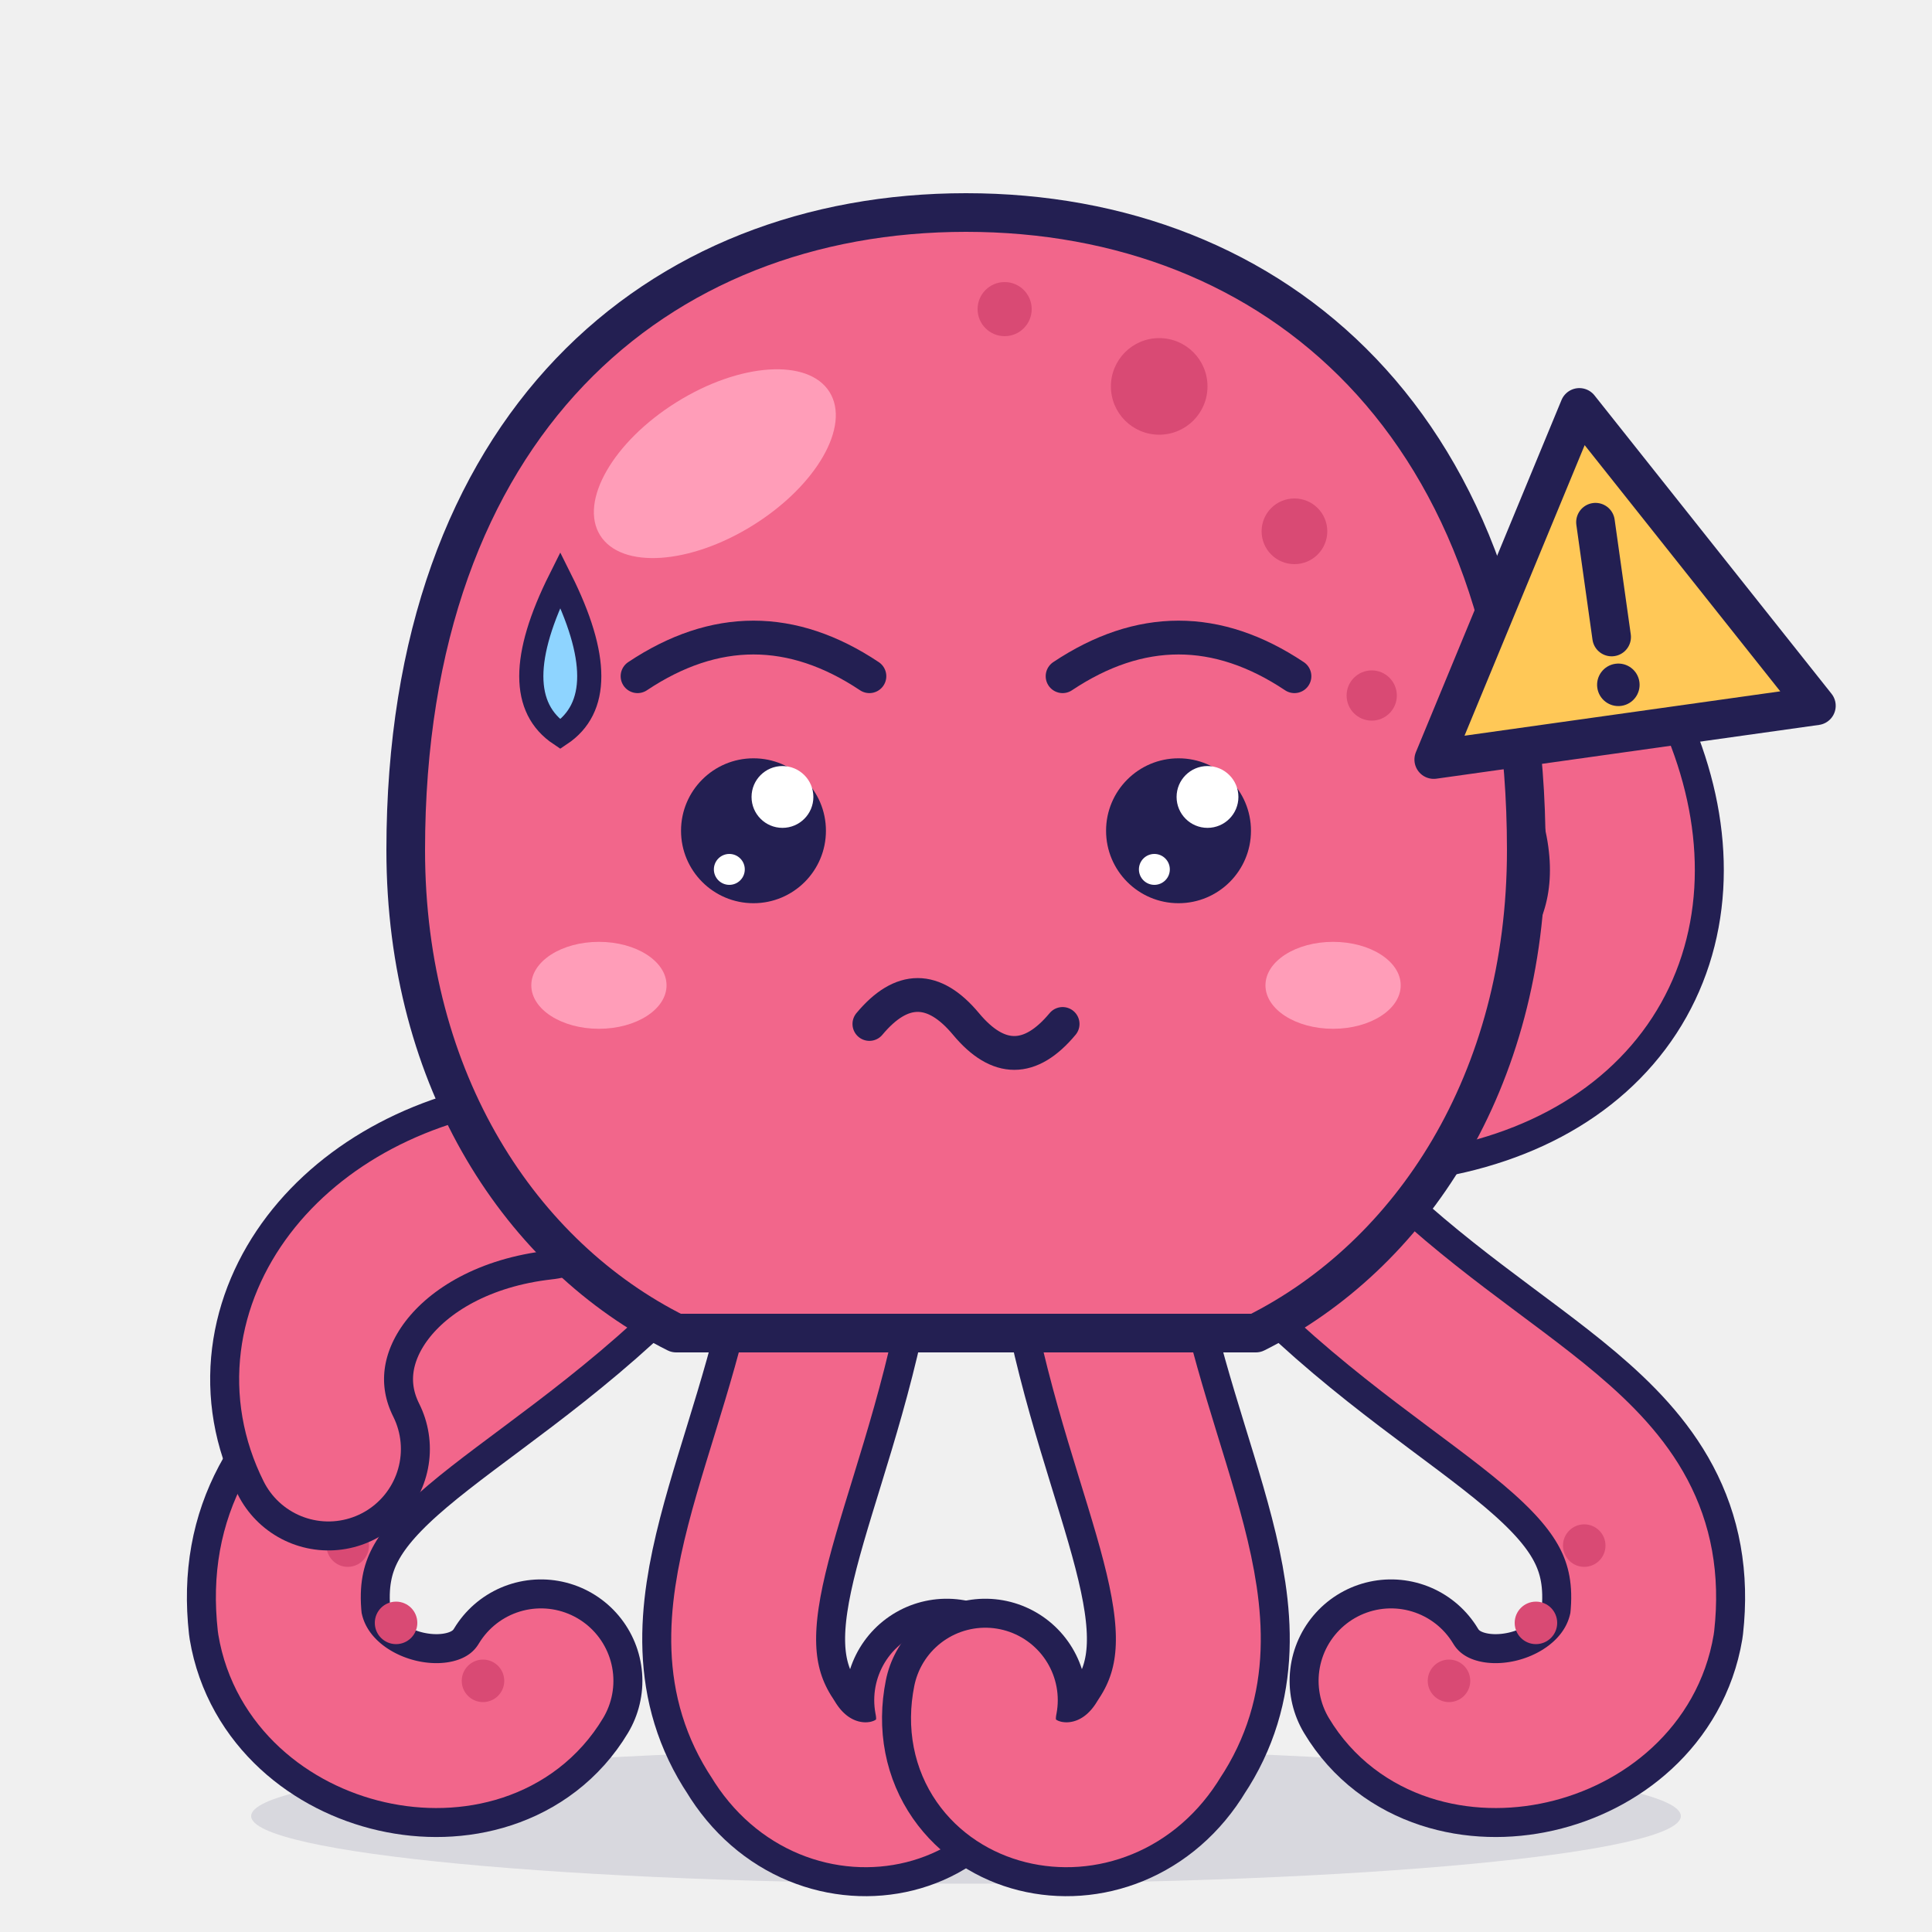
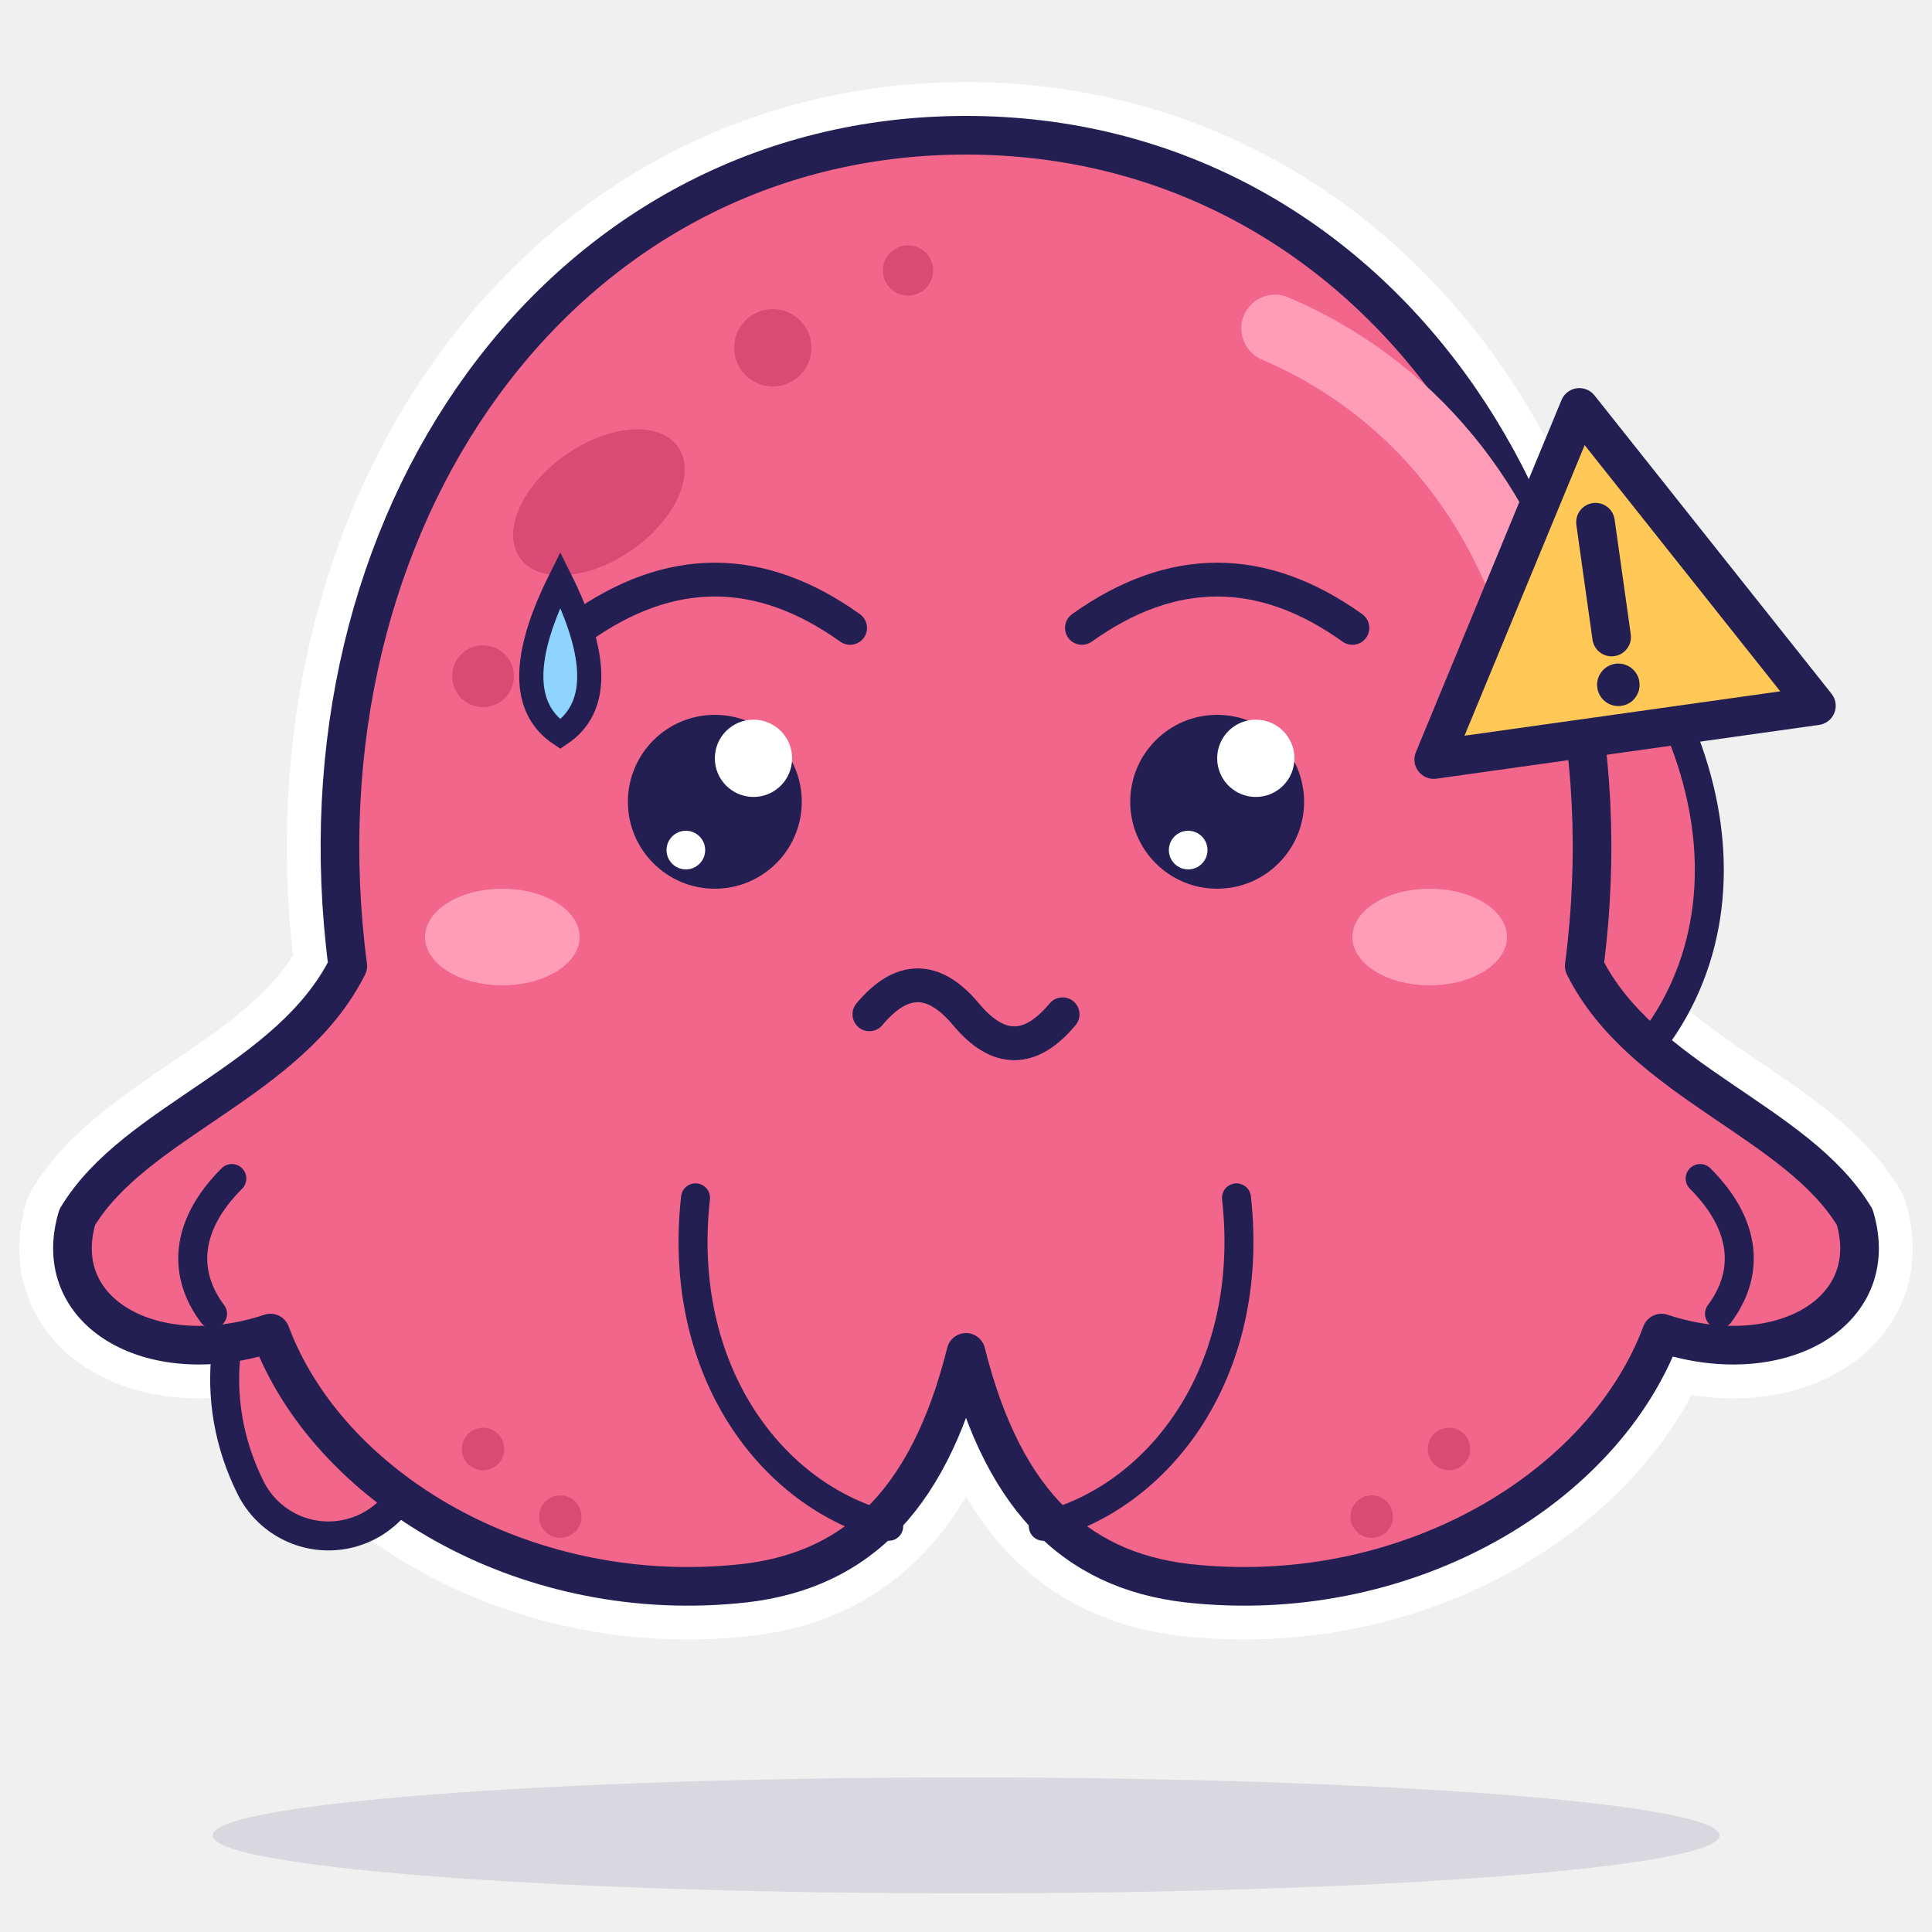
<svg xmlns="http://www.w3.org/2000/svg" viewBox="0 0 200 200" role="img" aria-label="Pouple the octopus">
-   <ellipse cx="100" cy="188" rx="74" ry="7" fill="#231F52" opacity=".12" />
-   <path d="M64 128 C46 146 28 150 30 168 C32 180 50 184 56 174" fill="none" stroke="#231F52" stroke-width="21" stroke-linecap="round" stroke-linejoin="round" />
-   <path d="M64 128 C46 146 28 150 30 168 C32 180 50 184 56 174" fill="none" stroke="#F2668B" stroke-width="15" stroke-linecap="round" stroke-linejoin="round" />
-   <path d="M86 132 C82 154 72 168 80 180 C86 190 100 186 98 176" fill="none" stroke="#231F52" stroke-width="21" stroke-linecap="round" stroke-linejoin="round" />
-   <path d="M86 132 C82 154 72 168 80 180 C86 190 100 186 98 176" fill="none" stroke="#F2668B" stroke-width="15" stroke-linecap="round" stroke-linejoin="round" />
-   <path d="M114 132 C118 154 128 168 120 180 C114 190 100 186 102 176" fill="none" stroke="#231F52" stroke-width="21" stroke-linecap="round" stroke-linejoin="round" />
-   <path d="M114 132 C118 154 128 168 120 180 C114 190 100 186 102 176" fill="none" stroke="#F2668B" stroke-width="15" stroke-linecap="round" stroke-linejoin="round" />
-   <path d="M136 128 C154 146 172 150 170 168 C168 180 150 184 144 174" fill="none" stroke="#231F52" stroke-width="21" stroke-linecap="round" stroke-linejoin="round" />
-   <path d="M136 128 C154 146 172 150 170 168 C168 180 150 184 144 174" fill="none" stroke="#F2668B" stroke-width="15" stroke-linecap="round" stroke-linejoin="round" />
-   <circle cx="36" cy="160" r="2.2" fill="#D94A74" />
-   <circle cx="41" cy="168" r="2.2" fill="#D94A74" />
-   <circle cx="50" cy="174" r="2.2" fill="#D94A74" />
-   <circle cx="164" cy="160" r="2.2" fill="#D94A74" />
-   <circle cx="159" cy="168" r="2.2" fill="#D94A74" />
-   <circle cx="150" cy="174" r="2.2" fill="#D94A74" />
+   <ellipse cx="100" cy="190" rx="78" ry="6" fill="#231F52" opacity=".12" />
+   <path d="M36 100 C30 54 58 14 100 14 C142 14 170 54 164 100 C170 112 186 116 192 126 C195 136 184 142 172 138 C166 154 146 166 124 164 C112 163 104 156 100 140 C96 156 88 163 76 164 C54 166 34 154 28 138 C16 142 5 136 8 126 C14 116 30 112 36 100 Z" fill="#fff" stroke="#fff" stroke-width="11" stroke-linejoin="round" />
  <path d="M144 112 C164 110 172 96 166 80" fill="none" stroke="#231F52" stroke-width="21" stroke-linecap="round" stroke-linejoin="round" />
  <path d="M144 112 C164 110 172 96 166 80" fill="none" stroke="#F2668B" stroke-width="15" stroke-linecap="round" stroke-linejoin="round" />
  <path d="M56 122 C38 124 28 138 34 150" fill="none" stroke="#231F52" stroke-width="21" stroke-linecap="round" stroke-linejoin="round" />
  <path d="M56 122 C38 124 28 138 34 150" fill="none" stroke="#F2668B" stroke-width="15" stroke-linecap="round" stroke-linejoin="round" />
-   <path d="M42 88 C42 44 68 22 100 22 C132 22 158 44 158 88 C158 112 146 130 130 138 L70 138 C54 130 42 112 42 88 Z" fill="#F2668B" stroke="#231F52" stroke-width="4" stroke-linejoin="round" />
-   <ellipse cx="74" cy="48" rx="14" ry="7.5" transform="rotate(-32 74 48)" fill="#FF9DB8" />
-   <circle cx="120" cy="40" r="5" fill="#D94A74" />
-   <circle cx="134" cy="55" r="3.4" fill="#D94A74" />
-   <circle cx="104" cy="32" r="2.8" fill="#D94A74" />
-   <circle cx="142" cy="72" r="2.6" fill="#D94A74" />
-   <ellipse cx="62" cy="102" rx="7" ry="4.5" fill="#FF9DB8" />
-   <ellipse cx="138" cy="102" rx="7" ry="4.5" fill="#FF9DB8" />
-   <circle cx="78" cy="86" r="7.5" fill="#231F52" />
-   <circle cx="122" cy="86" r="7.5" fill="#231F52" />
-   <circle cx="81" cy="82.5" r="3.2" fill="#fff" />
-   <circle cx="125" cy="82.5" r="3.2" fill="#fff" />
-   <circle cx="75.5" cy="90" r="1.6" fill="#fff" />
-   <circle cx="119.5" cy="90" r="1.6" fill="#fff" />
-   <path d="M66 70 Q78 62 90 70" fill="none" stroke="#231F52" stroke-width="3.5" stroke-linecap="round" />
-   <path d="M110 70 Q122 62 134 70" fill="none" stroke="#231F52" stroke-width="3.5" stroke-linecap="round" />
-   <path d="M90 106 Q95 100 100 106 T110 106" fill="none" stroke="#231F52" stroke-width="3.5" stroke-linecap="round" />
+   <path d="M36 100 C30 54 58 14 100 14 C142 14 170 54 164 100 C170 112 186 116 192 126 C195 136 184 142 172 138 C166 154 146 166 124 164 C112 163 104 156 100 140 C96 156 88 163 76 164 C54 166 34 154 28 138 C16 142 5 136 8 126 C14 116 30 112 36 100 Z" fill="#F2668B" stroke="#231F52" stroke-width="4" stroke-linejoin="round" />
+   <path d="M128 124 C130 142 120 155 108 158" fill="none" stroke="#231F52" stroke-width="3" stroke-linecap="round" />
+   <path d="M72 124 C70 142 80 155 92 158" fill="none" stroke="#231F52" stroke-width="3" stroke-linecap="round" />
+   <path d="M176 122 C181 127 181 132 178 136" fill="none" stroke="#231F52" stroke-width="3" stroke-linecap="round" />
+   <path d="M24 122 C19 127 19 132 22 136" fill="none" stroke="#231F52" stroke-width="3" stroke-linecap="round" />
+   <path d="M132 34 C146 40 156 52 160 68" fill="none" stroke="#FF9DB8" stroke-width="7" stroke-linecap="round" />
+   <ellipse cx="62" cy="52" rx="10" ry="6" transform="rotate(-35 62 52)" fill="#D94A74" />
+   <circle cx="80" cy="36" r="4" fill="#D94A74" />
+   <circle cx="50" cy="70" r="3.2" fill="#D94A74" />
+   <circle cx="94" cy="28" r="2.6" fill="#D94A74" />
+   <circle cx="150" cy="150" r="2.2" fill="#D94A74" />
+   <circle cx="142" cy="157" r="2.2" fill="#D94A74" />
+   <circle cx="50" cy="150" r="2.2" fill="#D94A74" />
+   <circle cx="58" cy="157" r="2.2" fill="#D94A74" />
+   <g transform="translate(0 -15)">
+     <ellipse cx="52" cy="112" rx="8" ry="5" fill="#FF9DB8" />
+     <ellipse cx="148" cy="112" rx="8" ry="5" fill="#FF9DB8" />
+     <circle cx="74" cy="98" r="9" fill="#231F52" />
+     <circle cx="126" cy="98" r="9" fill="#231F52" />
+     <circle cx="78" cy="93.5" r="4" fill="#fff" />
+     <circle cx="130" cy="93.5" r="4" fill="#fff" />
+     <circle cx="71" cy="103" r="2" fill="#fff" />
+     <circle cx="123" cy="103" r="2" fill="#fff" />
+     <path d="M60 80 Q74 70 88 80" fill="none" stroke="#231F52" stroke-width="3.5" stroke-linecap="round" />
+     <path d="M112 80 Q126 70 140 80" fill="none" stroke="#231F52" stroke-width="3.5" stroke-linecap="round" />
+     <path d="M90 120 Q95 114 100 120 T110 120" fill="none" stroke="#231F52" stroke-width="3.5" stroke-linecap="round" />
+   </g>
  <g transform="translate(146 40) rotate(-8 20 20)">
    <path d="M20 2 L40 36 L0 36 Z" fill="#FFC857" stroke="#231F52" stroke-width="4" stroke-linejoin="round" />
    <path d="M20 14 V26" stroke="#231F52" stroke-width="4" stroke-linecap="round" />
    <circle cx="20" cy="31" r="2.2" fill="#231F52" />
  </g>
  <path d="M150 62 q6 12 0 16 q-6 -4 0 -16 Z" fill="#8ED4FF" stroke="#231F52" stroke-width="2.5" transform="translate(-92 -2)" />
  <path d="M30 120 q4 8 0 12 q-4 -4 0 -12 Z" fill="#8ED4FF" stroke="#231F52" stroke-width="2.5" opacity="0" />
</svg>
